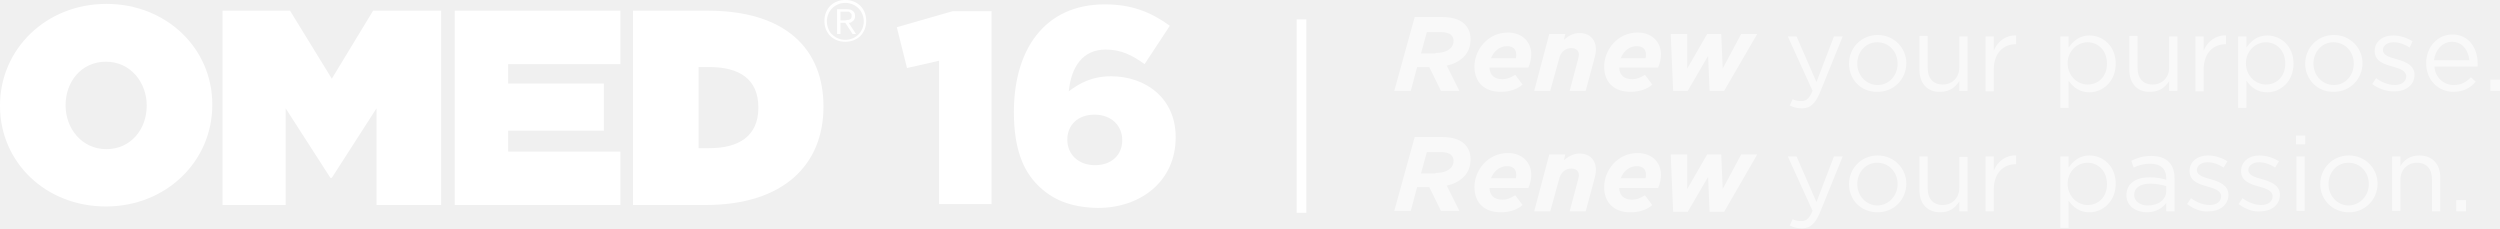
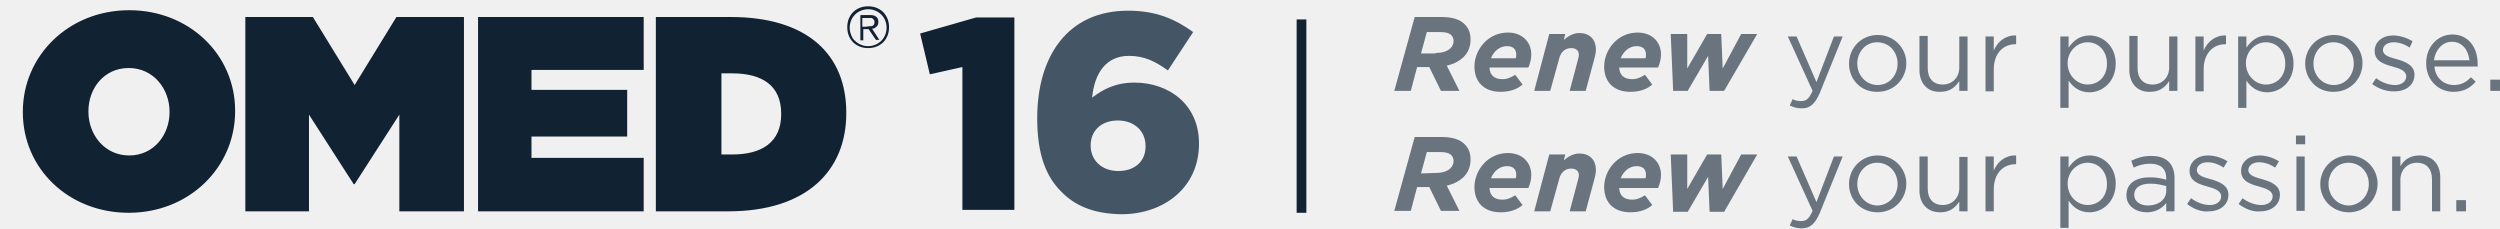
<svg xmlns="http://www.w3.org/2000/svg" version="1.1" id="Layer_1" x="0px" y="0px" viewBox="0 0 514.6 47" style="enable-background:new 0 0 514.6 47;" xml:space="preserve">
  <style type="text/css">
- 	.st0{fill:#FFFFFF;}
- 	.st1{display:none;}
- 	.st2{display:inline;}
- 	.st3{opacity:0.6;}
+ 	.st0{fill:#112233;}
+ 	.st1{fill:#445566;}
+ 	.st2{opacity:0.6;}
</style>
-   <g id="logo_1_">
+   <g>
    <g>
-       <polygon class="st0" points="45.8,2.2 59.7,2.2 68.3,16.2 76.8,2.2 90.8,2.2 90.8,42.2 77.5,42.2 77.5,22.3 68.3,36.6 68,36.6     58.8,22.3 58.8,42.2 45.8,42.2   " />
-       <g>
-         <path class="st0" d="M130.4,2.2h15.3c15.9,0,23.8,7.8,23.8,19.7V22c0,11.8-8.1,20.2-24.3,20.2h-14.9V2.2z M146,30.5     c6.1,0,10.1-2.5,10.1-8.3v-0.1c0-5.8-3.9-8.3-10.1-8.3h-2.2v16.7H146z" />
-         <path class="st0" d="M0,21.8v-0.1C0,10.1,9.5,0.8,21.9,0.8c12.3,0,21.8,9.1,21.8,20.7v0.1c0,11.6-9.5,20.9-21.9,20.9     S0,33.4,0,21.8 M30.2,21.8v-0.1c0-4.7-3.3-9-8.4-9c-5.1,0-8.3,4.2-8.3,8.9v0.1c0,4.7,3.3,9,8.4,9C27,30.7,30.2,26.5,30.2,21.8" />
-       </g>
-       <polygon class="st0" points="127.7,13.2 127.7,2.2 93.6,2.2 93.6,42.2 127.7,42.2 127.7,31.2 104.6,31.2 104.6,26.9 124.3,26.9     124.3,17.2 104.6,17.2 104.6,13.2   " />
-       <g>
-         <path class="st0" d="M175.7,0.3c0.5,0.2,1,0.5,1.4,0.9c0.4,0.4,0.7,0.9,0.9,1.4c0.2,0.5,0.3,1.1,0.3,1.7c0,0.6-0.1,1.2-0.3,1.7     c-0.2,0.5-0.5,1-0.9,1.4c-0.4,0.4-0.9,0.7-1.4,0.9c-0.5,0.2-1.1,0.3-1.7,0.3c-0.6,0-1.2-0.1-1.7-0.3c-0.5-0.2-1-0.5-1.4-0.9     c-0.4-0.4-0.7-0.9-0.9-1.4c-0.2-0.5-0.3-1.1-0.3-1.7c0-0.6,0.1-1.2,0.3-1.7c0.2-0.5,0.5-1,0.9-1.4c0.4-0.4,0.9-0.7,1.4-0.9     c0.5-0.2,1.1-0.3,1.7-0.3C174.6,0,175.2,0.1,175.7,0.3 M172.5,0.9c-0.5,0.2-0.9,0.5-1.2,0.8c-0.3,0.3-0.6,0.7-0.8,1.2     c-0.2,0.5-0.3,1-0.3,1.5c0,0.5,0.1,1,0.3,1.5c0.2,0.5,0.4,0.9,0.8,1.2c0.3,0.3,0.7,0.6,1.2,0.8c0.5,0.2,0.9,0.3,1.5,0.3     c0.5,0,1-0.1,1.5-0.3c0.5-0.2,0.9-0.5,1.2-0.8c0.3-0.3,0.6-0.7,0.8-1.2c0.2-0.5,0.3-1,0.3-1.5c0-0.5-0.1-1-0.3-1.5     c-0.2-0.5-0.5-0.9-0.8-1.2c-0.3-0.3-0.7-0.6-1.2-0.8s-0.9-0.3-1.5-0.3C173.4,0.6,172.9,0.7,172.5,0.9 M172.3,7V1.9h2     c0.6,0,1,0.1,1.3,0.4c0.3,0.2,0.4,0.6,0.4,1c0,0.2,0,0.4-0.1,0.6c-0.1,0.2-0.2,0.3-0.3,0.4c-0.1,0.1-0.3,0.2-0.4,0.3     c-0.2,0.1-0.3,0.1-0.5,0.1l1.5,2.3h-0.7L174,4.7H173V7H172.3z M174.4,4.1c0.2,0,0.4,0,0.5-0.1c0.1-0.1,0.3-0.1,0.3-0.3     c0.1-0.1,0.1-0.3,0.1-0.5c0-0.2,0-0.3-0.1-0.4c-0.1-0.1-0.2-0.2-0.3-0.3c-0.1-0.1-0.2-0.1-0.4-0.1c-0.1,0-0.3,0-0.5,0H173v1.8     h0.8C174,4.2,174.2,4.2,174.4,4.1" />
-       </g>
-       <polygon class="st0" points="193.3,12.5 186.7,14 184.6,5.6 196.1,2.3 204.1,2.3 204.1,42 193.3,42   " />
+       <path class="st0" d="M50.5,3.5h13.9l8.6,14l8.6-14h13.9v40H82.2V23.6L73,37.9h-0.2l-9.2-14.3v19.9H50.5V3.5z M135.1,3.5h15.3    c15.9,0,23.8,7.8,23.8,19.7v0.1c0,11.8-8.1,20.2-24.3,20.2H135v-40H135.1z M150.7,31.8c6.1,0,10.1-2.5,10.1-8.3v-0.1    c0-5.8-3.9-8.3-10.1-8.3h-2.2v16.7H150.7z M4.7,23.1V23c0-11.6,9.5-20.9,21.9-20.9c12.3,0,21.8,9.1,21.8,20.7v0.1    c0,11.6-9.5,20.9-21.9,20.9S4.7,34.7,4.7,23.1 M34.9,23.1V23c0-4.7-3.3-9-8.4-9s-8.3,4.2-8.3,8.9V23c0,4.7,3.3,9,8.4,9    S34.9,27.7,34.9,23.1 M132.5,14.4V3.5H98.4v40h34.1v-11h-23.1v-4.4h19.7v-9.6h-19.7v-4.1H132.5z M180.4,1.6c0.5,0.2,1,0.5,1.4,0.9    s0.7,0.9,0.9,1.4S183,5,183,5.6s-0.1,1.2-0.3,1.7s-0.5,1-0.9,1.4s-0.9,0.7-1.4,0.9s-1.1,0.3-1.7,0.3c-0.6,0-1.2-0.1-1.7-0.3    s-1-0.5-1.4-0.9s-0.7-0.9-0.9-1.4s-0.3-1.1-0.3-1.7s0.1-1.2,0.3-1.7s0.5-1,0.9-1.4s0.9-0.7,1.4-0.9s1.1-0.3,1.7-0.3    C179.3,1.3,179.9,1.4,180.4,1.6 M177.2,2.2c-0.5,0.2-0.9,0.5-1.2,0.8s-0.6,0.7-0.8,1.2s-0.3,1-0.3,1.5s0.1,1,0.3,1.5    s0.4,0.9,0.8,1.2c0.3,0.3,0.7,0.6,1.2,0.8s0.9,0.3,1.5,0.3c0.5,0,1-0.1,1.5-0.3s0.9-0.5,1.2-0.8s0.6-0.7,0.8-1.2s0.3-1,0.3-1.5    s-0.1-1-0.3-1.5s-0.5-0.9-0.8-1.2s-0.7-0.6-1.2-0.8s-0.9-0.3-1.5-0.3C178.2,1.9,177.7,2,177.2,2.2 M177.1,8.2V3.1h2    c0.6,0,1,0.1,1.3,0.4c0.3,0.2,0.4,0.6,0.4,1c0,0.2,0,0.4-0.1,0.6s-0.2,0.3-0.3,0.4s-0.3,0.2-0.4,0.3c-0.2,0.1-0.3,0.1-0.5,0.1    l1.5,2.3h-0.7L178.8,6h-1.1v2.3h-0.6L177.1,8.2L177.1,8.2z M179.1,5.4c0.2,0,0.4,0,0.5-0.1s0.3-0.1,0.3-0.3    c0.1-0.1,0.1-0.3,0.1-0.5s0-0.3-0.1-0.4l-0.3-0.3c-0.1-0.1-0.2-0.1-0.4-0.1h-1.7v1.8h0.8C178.7,5.4,178.9,5.4,179.1,5.4     M198.1,13.8l-6.7,1.5l-2-8.4l11.5-3.3h7.9v39.6h-10.7V13.8z" />
    </g>
-     <g>
-       <path class="st0" d="M213.6,38.1c-3-3-4.9-7.5-4.9-15V23c0-12.5,6.1-22.1,18.7-22.1c5.6,0,9.5,1.6,13.4,4.4l-5.2,7.9    c-2.5-1.8-4.8-3-8-3c-4.7,0-7.1,3.5-7.6,8.6c2.1-1.6,4.7-3.1,8.7-3.1c7.1,0,13.3,4.5,13.3,12.5v0.1c0,9-7.2,14.5-16,14.5    C220.2,42.7,216.5,41,213.6,38.1z M231,28.9v-0.1c0-2.9-2.2-5.2-5.7-5.2c-3.5,0-5.6,2.2-5.6,5.1v0.1c0,2.9,2.2,5.2,5.7,5.2    S231,31.8,231,28.9z" />
-     </g>
+     <path class="st1" d="M218.4,39.4c-3-3-4.9-7.5-4.9-15v-0.1c0-12.5,6.1-22.1,18.7-22.1c5.6,0,9.5,1.6,13.4,4.4l-5.2,7.9   c-2.5-1.8-4.8-3-8-3c-4.7,0-7.1,3.5-7.6,8.6c2.1-1.6,4.7-3.1,8.7-3.1c7.1,0,13.3,4.5,13.3,12.5v0.1c0,9-7.2,14.5-16,14.5   C225,44,221.2,42.3,218.4,39.4z M235.8,30.2V30c0-2.9-2.2-5.2-5.7-5.2s-5.6,2.2-5.6,5.1V30c0,2.9,2.2,5.2,5.7,5.2   S235.8,33.1,235.8,30.2z" />
  </g>
-   <g>
-     <g class="st1">
-       <g class="st2">
-         <polygon class="st0" points="50.5,3.5 64.4,3.5 73,17.5 81.6,3.5 95.5,3.5 95.5,43.5 82.2,43.5 82.2,23.6 73,37.9 72.8,37.9      63.6,23.6 63.6,43.5 50.5,43.5    " />
-         <g>
-           <path class="st0" d="M135.1,3.5h15.3c15.9,0,23.8,7.8,23.8,19.7v0.1c0,11.8-8.1,20.2-24.3,20.2h-14.9V3.5z M150.7,31.8      c6.1,0,10.1-2.5,10.1-8.3v-0.1c0-5.8-3.9-8.3-10.1-8.3h-2.2v16.7H150.7z" />
-           <path class="st0" d="M4.7,23.1v-0.1c0-11.6,9.5-20.9,21.9-20.9c12.3,0,21.8,9.1,21.8,20.7v0.1c0,11.6-9.5,20.9-21.9,20.9      S4.7,34.7,4.7,23.1 M34.9,23.1v-0.1c0-4.7-3.3-9-8.4-9c-5.1,0-8.3,4.2-8.3,8.9v0.1c0,4.7,3.3,9,8.4,9      C31.7,32,34.9,27.7,34.9,23.1" />
-         </g>
-         <polygon class="st0" points="132.5,14.4 132.5,3.5 98.4,3.5 98.4,43.5 132.5,43.5 132.5,32.5 109.4,32.5 109.4,28.1 129.1,28.1      129.1,18.5 109.4,18.5 109.4,14.4    " />
-         <g>
-           <path class="st0" d="M180.4,1.6c0.5,0.2,1,0.5,1.4,0.9c0.4,0.4,0.7,0.9,0.9,1.4c0.2,0.5,0.3,1.1,0.3,1.7c0,0.6-0.1,1.2-0.3,1.7      c-0.2,0.5-0.5,1-0.9,1.4c-0.4,0.4-0.9,0.7-1.4,0.9c-0.5,0.2-1.1,0.3-1.7,0.3c-0.6,0-1.2-0.1-1.7-0.3c-0.5-0.2-1-0.5-1.4-0.9      c-0.4-0.4-0.7-0.9-0.9-1.4c-0.2-0.5-0.3-1.1-0.3-1.7c0-0.6,0.1-1.2,0.3-1.7c0.2-0.5,0.5-1,0.9-1.4c0.4-0.4,0.9-0.7,1.4-0.9      c0.5-0.2,1.1-0.3,1.7-0.3C179.3,1.3,179.9,1.4,180.4,1.6 M177.2,2.2c-0.5,0.2-0.9,0.5-1.2,0.8c-0.3,0.3-0.6,0.7-0.8,1.2      c-0.2,0.5-0.3,1-0.3,1.5c0,0.5,0.1,1,0.3,1.5c0.2,0.5,0.4,0.9,0.8,1.2c0.3,0.3,0.7,0.6,1.2,0.8c0.5,0.2,0.9,0.3,1.5,0.3      c0.5,0,1-0.1,1.5-0.3c0.5-0.2,0.9-0.5,1.2-0.8c0.3-0.3,0.6-0.7,0.8-1.2c0.2-0.5,0.3-1,0.3-1.5c0-0.5-0.1-1-0.3-1.5      c-0.2-0.5-0.5-0.9-0.8-1.2c-0.3-0.3-0.7-0.6-1.2-0.8s-0.9-0.3-1.5-0.3C178.2,1.9,177.7,2,177.2,2.2 M177.1,8.2V3.1h2      c0.6,0,1,0.1,1.3,0.4c0.3,0.2,0.4,0.6,0.4,1c0,0.2,0,0.4-0.1,0.6c-0.1,0.2-0.2,0.3-0.3,0.4c-0.1,0.1-0.3,0.2-0.4,0.3      c-0.2,0.1-0.3,0.1-0.5,0.1l1.5,2.3h-0.7L178.8,6h-1.1v2.3H177.1z M179.1,5.4c0.2,0,0.4,0,0.5-0.1c0.1-0.1,0.3-0.1,0.3-0.3      c0.1-0.1,0.1-0.3,0.1-0.5c0-0.2,0-0.3-0.1-0.4c-0.1-0.1-0.2-0.2-0.3-0.3c-0.1-0.1-0.2-0.1-0.4-0.1c-0.1,0-0.3,0-0.5,0h-1.2v1.8      h0.8C178.7,5.4,178.9,5.4,179.1,5.4" />
-         </g>
-         <polygon class="st0" points="198.1,13.8 191.4,15.3 189.4,6.9 200.9,3.6 208.8,3.6 208.8,43.2 198.1,43.2    " />
-       </g>
-       <g class="st2">
-         <path class="st0" d="M218.4,39.4c-3-3-4.9-7.5-4.9-15v-0.1c0-12.5,6.1-22.1,18.7-22.1c5.6,0,9.5,1.6,13.4,4.4l-5.2,7.9     c-2.5-1.8-4.8-3-8-3c-4.7,0-7.1,3.5-7.6,8.6c2.1-1.6,4.7-3.1,8.7-3.1c7.1,0,13.3,4.5,13.3,12.5v0.1c0,9-7.2,14.5-16,14.5     C225,44,221.2,42.3,218.4,39.4z M235.8,30.2V30c0-2.9-2.2-5.2-5.7-5.2c-3.5,0-5.6,2.2-5.6,5.1v0.1c0,2.9,2.2,5.2,5.7,5.2     S235.8,33.1,235.8,30.2z" />
-       </g>
-     </g>
-     <g class="st3">
-       <path class="st0" d="M291.2,3.5h5.5c2.3,0,3.8,0.5,4.8,1.5c0.8,0.8,1.2,1.8,1.2,3.1c0,1.5-0.5,2.7-1.4,3.6c-0.8,0.8-2,1.5-3.5,1.8    l2.6,5.2h-3.8l-2.4-4.9h-2.5l-1.3,4.9h-3.4L291.2,3.5z M295.5,10.9c1.3,0,2.4-0.3,3.1-1c0.4-0.4,0.6-0.9,0.6-1.5    c0-0.5-0.2-0.9-0.5-1.2c-0.4-0.4-1.2-0.6-2.2-0.6h-2.8l-1.2,4.4H295.5z" />
-       <path class="st0" d="M306.6,14c0.1,1.4,0.9,2.3,2.7,2.3c0.9,0,1.6-0.3,2.6-0.9l1.5,2c-1,0.9-2.5,1.5-4.5,1.5c-3.4,0-5.4-2-5.4-5.2    c0-3.4,2.7-7,6.9-7c3,0,4.8,2,4.8,4.5c0,0.8-0.2,1.8-0.6,2.7H306.6z M306.9,12h5.1c0.1-0.2,0.1-0.5,0.1-0.8c0-1-0.6-1.7-1.9-1.7    C308.7,9.5,307.5,10.5,306.9,12z" />
-       <path class="st0" d="M318.9,7h3.3l-0.3,1.2c0.8-0.7,1.9-1.4,3.2-1.4c2.1,0,3.4,1.3,3.4,3.4c0,0.7-0.2,1.5-0.4,2.2l-1.7,6.3h-3.3    l1.7-6.4c0.1-0.3,0.2-0.8,0.2-1c0-0.9-0.6-1.4-1.6-1.4c-1.3,0-2.2,0.9-2.5,2.3l-1.8,6.5h-3.3L318.9,7z" />
-       <path class="st0" d="M333.3,14c0.1,1.4,0.9,2.3,2.7,2.3c0.9,0,1.6-0.3,2.6-0.9l1.5,2c-1,0.9-2.5,1.5-4.5,1.5c-3.4,0-5.4-2-5.4-5.2    c0-3.4,2.7-7,6.9-7c3,0,4.8,2,4.8,4.5c0,0.8-0.2,1.8-0.6,2.7H333.3z M333.6,12h5.1c0.1-0.2,0.1-0.5,0.1-0.8c0-1-0.6-1.7-1.9-1.7    C335.4,9.5,334.2,10.5,333.6,12z" />
-       <path class="st0" d="M343.9,7h3.4l0,7.1l4.1-7.1h2.9l0.3,7.1l3.8-7.1h3.3l-6.8,11.7h-3l-0.3-7.2l-4.2,7.2h-3L343.9,7z" />
-       <path class="st0" d="M368.4,21.7l0.6-1.3c0.5,0.3,1,0.4,1.8,0.4c1,0,1.6-0.5,2.3-2.1l-5.1-11.2h1.8l4.1,9.4l3.6-9.4h1.8l-4.7,11.6    c-1,2.3-2,3.2-3.7,3.2C369.9,22.3,369.2,22.1,368.4,21.7z" />
-       <path class="st0" d="M380.6,13.1L380.6,13.1c0-3.2,2.5-5.9,5.9-5.9c3.4,0,5.9,2.7,5.9,5.8v0c0,3.2-2.5,5.9-5.9,5.9    C383,19,380.6,16.3,380.6,13.1z M390.6,13.1L390.6,13.1c0-2.5-1.8-4.4-4.2-4.4c-2.4,0-4.1,2-4.1,4.4v0c0,2.4,1.8,4.4,4.2,4.4    C388.9,17.5,390.6,15.5,390.6,13.1z" />
-       <path class="st0" d="M395.1,14.4v-7h1.7V14c0,2.1,1.1,3.4,3.1,3.4c1.9,0,3.4-1.4,3.4-3.5V7.5h1.7v11.2h-1.7v-2    c-0.8,1.2-1.9,2.2-3.9,2.2C396.7,19,395.1,17.1,395.1,14.4z" />
-       <path class="st0" d="M408.7,7.5h1.7v2.9c0.8-1.9,2.5-3.2,4.6-3.1v1.8h-0.1c-2.5,0-4.5,1.8-4.5,5.2v4.5h-1.7V7.5z" />
-       <path class="st0" d="M424.1,7.5h1.7v2.3c0.9-1.3,2.2-2.5,4.3-2.5c2.7,0,5.4,2.1,5.4,5.8v0c0,3.7-2.7,5.9-5.4,5.9    c-2.1,0-3.4-1.1-4.3-2.4v5.6h-1.7V7.5z M433.7,13.1L433.7,13.1c0-2.7-1.8-4.4-4-4.4c-2.1,0-4.1,1.8-4.1,4.3v0c0,2.6,2,4.4,4.1,4.4    C431.9,17.4,433.7,15.8,433.7,13.1z" />
-       <path class="st0" d="M438.3,14.4v-7h1.7V14c0,2.1,1.1,3.4,3.1,3.4c1.9,0,3.4-1.4,3.4-3.5V7.5h1.7v11.2h-1.7v-2    c-0.8,1.2-1.9,2.2-3.9,2.2C439.9,19,438.3,17.1,438.3,14.4z" />
-       <path class="st0" d="M451.9,7.5h1.7v2.9c0.8-1.9,2.5-3.2,4.6-3.1v1.8h-0.1c-2.5,0-4.5,1.8-4.5,5.2v4.5h-1.7V7.5z" />
-       <path class="st0" d="M460.7,7.5h1.7v2.3c0.9-1.3,2.2-2.5,4.3-2.5c2.7,0,5.4,2.1,5.4,5.8v0c0,3.7-2.7,5.9-5.4,5.9    c-2.1,0-3.4-1.1-4.3-2.4v5.6h-1.7V7.5z M470.4,13.1L470.4,13.1c0-2.7-1.8-4.4-4-4.4c-2.1,0-4.1,1.8-4.1,4.3v0c0,2.6,2,4.4,4.1,4.4    C468.6,17.4,470.4,15.8,470.4,13.1z" />
-       <path class="st0" d="M474.5,13.1L474.5,13.1c0-3.2,2.5-5.9,5.9-5.9c3.4,0,5.9,2.7,5.9,5.8v0c0,3.2-2.5,5.9-5.9,5.9    C477,19,474.5,16.3,474.5,13.1z M484.5,13.1L484.5,13.1c0-2.5-1.8-4.4-4.2-4.4c-2.4,0-4.1,2-4.1,4.4v0c0,2.4,1.8,4.4,4.2,4.4    C482.8,17.5,484.5,15.5,484.5,13.1z" />
-       <path class="st0" d="M488.3,17.3l0.8-1.2c1.2,0.9,2.6,1.4,3.9,1.4c1.3,0,2.3-0.7,2.3-1.8v0c0-1.1-1.3-1.6-2.8-2    c-1.8-0.5-3.7-1.1-3.7-3.2v0c0-1.9,1.6-3.2,3.8-3.2c1.4,0,2.9,0.5,4,1.2L496,9.8c-1-0.7-2.2-1.1-3.3-1.1c-1.3,0-2.2,0.7-2.2,1.6v0    c0,1.1,1.4,1.5,2.9,1.9c1.7,0.5,3.6,1.2,3.6,3.2v0c0,2.1-1.8,3.4-4,3.4C491.4,18.9,489.6,18.3,488.3,17.3z" />
-       <path class="st0" d="M505.1,17.5c1.5,0,2.6-0.6,3.5-1.6l1,0.9c-1.1,1.3-2.5,2.1-4.6,2.1c-3.1,0-5.6-2.4-5.6-5.9    c0-3.3,2.3-5.9,5.4-5.9c3.3,0,5.2,2.7,5.2,6c0,0.2,0,0.3,0,0.6h-8.9C501.3,16.1,503.1,17.5,505.1,17.5z M508.3,12.4    c-0.2-2-1.4-3.8-3.6-3.8c-1.9,0-3.4,1.6-3.7,3.8H508.3z" />
-       <path class="st0" d="M512.6,16.4h2v2.3h-2V16.4z" />
-       <path class="st0" d="M291.2,28.2h5.5c2.3,0,3.8,0.5,4.8,1.5c0.8,0.8,1.2,1.8,1.2,3.1c0,1.5-0.5,2.7-1.4,3.6    c-0.8,0.8-2,1.5-3.5,1.8l2.6,5.2h-3.8l-2.4-4.9h-2.5l-1.3,4.9h-3.4L291.2,28.2z M295.5,35.6c1.3,0,2.4-0.3,3.1-1    c0.4-0.4,0.6-0.9,0.6-1.5c0-0.5-0.2-0.9-0.5-1.2c-0.4-0.4-1.2-0.6-2.2-0.6h-2.8l-1.2,4.4H295.5z" />
-       <path class="st0" d="M306.6,38.8c0.1,1.4,0.9,2.3,2.7,2.3c0.9,0,1.6-0.3,2.6-0.9l1.5,2c-1,0.9-2.5,1.5-4.5,1.5    c-3.4,0-5.4-2-5.4-5.2c0-3.4,2.7-7,6.9-7c3,0,4.8,2,4.8,4.5c0,0.8-0.2,1.8-0.6,2.7H306.6z M306.9,36.7h5.1    c0.1-0.2,0.1-0.5,0.1-0.8c0-1-0.6-1.7-1.9-1.7C308.7,34.2,307.5,35.2,306.9,36.7z" />
-       <path class="st0" d="M318.9,31.8h3.3l-0.3,1.2c0.8-0.7,1.9-1.4,3.2-1.4c2.1,0,3.4,1.3,3.4,3.4c0,0.7-0.2,1.5-0.4,2.2l-1.7,6.3    h-3.3l1.7-6.4c0.1-0.3,0.2-0.8,0.2-1c0-0.9-0.6-1.4-1.6-1.4c-1.3,0-2.2,0.9-2.5,2.3l-1.8,6.5h-3.3L318.9,31.8z" />
-       <path class="st0" d="M333.3,38.8c0.1,1.4,0.9,2.3,2.7,2.3c0.9,0,1.6-0.3,2.6-0.9l1.5,2c-1,0.9-2.5,1.5-4.5,1.5    c-3.4,0-5.4-2-5.4-5.2c0-3.4,2.7-7,6.9-7c3,0,4.8,2,4.8,4.5c0,0.8-0.2,1.8-0.6,2.7H333.3z M333.6,36.7h5.1    c0.1-0.2,0.1-0.5,0.1-0.8c0-1-0.6-1.7-1.9-1.7C335.4,34.2,334.2,35.2,333.6,36.7z" />
-       <path class="st0" d="M343.9,31.8h3.4l0,7.1l4.1-7.1h2.9l0.3,7.1l3.8-7.1h3.3l-6.8,11.8h-3l-0.3-7.2l-4.2,7.2h-3L343.9,31.8z" />
-       <path class="st0" d="M368.4,46.4l0.6-1.3c0.5,0.3,1,0.4,1.8,0.4c1,0,1.6-0.5,2.3-2.1l-5.1-11.2h1.8l4.1,9.4l3.6-9.4h1.8l-4.7,11.6    c-1,2.3-2,3.2-3.7,3.2C369.9,47,369.2,46.8,368.4,46.4z" />
-       <path class="st0" d="M380.6,37.9L380.6,37.9c0-3.2,2.5-5.9,5.9-5.9c3.4,0,5.9,2.7,5.9,5.8v0c0,3.2-2.5,5.9-5.9,5.9    C383,43.7,380.6,41.1,380.6,37.9z M390.6,37.9L390.6,37.9c0-2.5-1.8-4.4-4.2-4.4c-2.4,0-4.1,2-4.1,4.4v0c0,2.4,1.8,4.4,4.2,4.4    C388.9,42.2,390.6,40.2,390.6,37.9z" />
-       <path class="st0" d="M395.1,39.2v-7h1.7v6.6c0,2.1,1.1,3.4,3.1,3.4c1.9,0,3.4-1.4,3.4-3.5v-6.4h1.7v11.2h-1.7v-2    c-0.8,1.2-1.9,2.2-3.9,2.2C396.7,43.7,395.1,41.9,395.1,39.2z" />
-       <path class="st0" d="M408.7,32.2h1.7v2.9c0.8-1.9,2.5-3.2,4.6-3.1v1.8h-0.1c-2.5,0-4.5,1.8-4.5,5.2v4.5h-1.7V32.2z" />
-       <path class="st0" d="M424.1,32.2h1.7v2.3c0.9-1.3,2.2-2.5,4.3-2.5c2.7,0,5.4,2.1,5.4,5.8v0c0,3.7-2.7,5.9-5.4,5.9    c-2.1,0-3.4-1.1-4.3-2.4v5.6h-1.7V32.2z M433.7,37.9L433.7,37.9c0-2.7-1.8-4.4-4-4.4c-2.1,0-4.1,1.8-4.1,4.3v0    c0,2.6,2,4.4,4.1,4.4C431.9,42.2,433.7,40.6,433.7,37.9z" />
-       <path class="st0" d="M437.7,40.2L437.7,40.2c0-2.5,2-3.7,4.8-3.7c1.4,0,2.4,0.2,3.4,0.5v-0.3c0-2-1.2-3-3.3-3    c-1.3,0-2.4,0.3-3.4,0.8l-0.5-1.4c1.2-0.6,2.4-1,4.1-1c1.6,0,2.8,0.4,3.6,1.2c0.8,0.8,1.2,1.9,1.2,3.3v6.9h-1.7v-1.7    c-0.8,1-2.1,1.9-4,1.9C439.8,43.7,437.7,42.5,437.7,40.2z M445.9,39.3v-1c-0.8-0.2-1.9-0.5-3.3-0.5c-2.1,0-3.3,0.9-3.3,2.3v0    c0,1.4,1.3,2.2,2.8,2.2C444.3,42.3,445.9,41.1,445.9,39.3z" />
-       <path class="st0" d="M450.2,42l0.8-1.2c1.2,0.9,2.6,1.4,3.9,1.4c1.3,0,2.3-0.7,2.3-1.8v0c0-1.1-1.3-1.6-2.8-2    c-1.8-0.5-3.7-1.1-3.7-3.2v0c0-1.9,1.6-3.2,3.8-3.2c1.4,0,2.9,0.5,4,1.2l-0.8,1.3c-1-0.7-2.2-1.1-3.3-1.1c-1.3,0-2.2,0.7-2.2,1.6    v0c0,1.1,1.4,1.5,2.9,1.9c1.7,0.5,3.6,1.2,3.6,3.2v0c0,2.1-1.8,3.4-4,3.4C453.2,43.7,451.5,43,450.2,42z" />
-       <path class="st0" d="M460.8,42l0.8-1.2c1.2,0.9,2.6,1.4,3.9,1.4c1.3,0,2.3-0.7,2.3-1.8v0c0-1.1-1.3-1.6-2.8-2    c-1.8-0.5-3.7-1.1-3.7-3.2v0c0-1.9,1.6-3.2,3.8-3.2c1.4,0,2.9,0.5,4,1.2l-0.8,1.3c-1-0.7-2.2-1.1-3.3-1.1c-1.3,0-2.2,0.7-2.2,1.6    v0c0,1.1,1.4,1.5,2.9,1.9c1.7,0.5,3.6,1.2,3.6,3.2v0c0,2.1-1.8,3.4-4,3.4C463.9,43.7,462.1,43,460.8,42z" />
-       <path class="st0" d="M472.6,27.9h1.9v1.8h-1.9V27.9z M472.7,32.2h1.7v11.2h-1.7V32.2z" />
-       <path class="st0" d="M477.6,37.9L477.6,37.9c0-3.2,2.5-5.9,5.9-5.9c3.4,0,5.9,2.7,5.9,5.8v0c0,3.2-2.5,5.9-5.9,5.9    C480.1,43.7,477.6,41.1,477.6,37.9z M487.6,37.9L487.6,37.9c0-2.5-1.8-4.4-4.2-4.4c-2.4,0-4.1,2-4.1,4.4v0c0,2.4,1.8,4.4,4.2,4.4    C485.9,42.2,487.6,40.2,487.6,37.9z" />
-       <path class="st0" d="M492.4,32.2h1.7v2c0.7-1.2,1.9-2.2,3.9-2.2c2.7,0,4.3,1.8,4.3,4.5v7h-1.7v-6.6c0-2.1-1.1-3.4-3.1-3.4    c-1.9,0-3.4,1.4-3.4,3.5v6.4h-1.7V32.2z" />
-       <path class="st0" d="M505.6,41.2h2v2.3h-2V41.2z" />
-     </g>
-     <rect x="266.9" y="4" class="st0" width="2" height="39.8" />
+   <g class="st2">
+     <path class="st0" d="M291.2,3.5h5.5c2.3,0,3.8,0.5,4.8,1.5c0.8,0.8,1.2,1.8,1.2,3.1c0,1.5-0.5,2.7-1.4,3.6c-0.8,0.8-2,1.5-3.5,1.8   l2.6,5.2h-3.8l-2.4-4.9h-2.5l-1.3,4.9H287L291.2,3.5z M295.5,10.9c1.3,0,2.4-0.3,3.1-1c0.4-0.4,0.6-0.9,0.6-1.5   c0-0.5-0.2-0.9-0.5-1.2c-0.4-0.4-1.2-0.6-2.2-0.6h-2.8l-1.2,4.4h3V10.9z M306.6,14c0.1,1.4,0.9,2.3,2.7,2.3c0.9,0,1.6-0.3,2.6-0.9   l1.5,2c-1,0.9-2.5,1.5-4.5,1.5c-3.4,0-5.4-2-5.4-5.2c0-3.4,2.7-7,6.9-7c3,0,4.8,2,4.8,4.5c0,0.8-0.2,1.8-0.6,2.7h-8V14z M306.9,12   h5.1c0.1-0.2,0.1-0.5,0.1-0.8c0-1-0.6-1.7-1.9-1.7C308.7,9.5,307.5,10.5,306.9,12L306.9,12z M318.9,7h3.3l-0.3,1.2   c0.8-0.7,1.9-1.4,3.2-1.4c2.1,0,3.4,1.3,3.4,3.4c0,0.7-0.2,1.5-0.4,2.2l-1.7,6.3h-3.3l1.7-6.4c0.1-0.3,0.2-0.8,0.2-1   c0-0.9-0.6-1.4-1.6-1.4c-1.3,0-2.2,0.9-2.5,2.3l-1.8,6.5h-3.3L318.9,7z M333.3,14c0.1,1.4,0.9,2.3,2.7,2.3c0.9,0,1.6-0.3,2.6-0.9   l1.5,2c-1,0.9-2.5,1.5-4.5,1.5c-3.4,0-5.4-2-5.4-5.2c0-3.4,2.7-7,6.9-7c3,0,4.8,2,4.8,4.5c0,0.8-0.2,1.8-0.6,2.7h-8V14z M333.6,12   h5.1c0.1-0.2,0.1-0.5,0.1-0.8c0-1-0.6-1.7-1.9-1.7C335.4,9.5,334.2,10.5,333.6,12L333.6,12z M343.9,7h3.4v7.1l4.1-7.1h2.9l0.3,7.1   l3.8-7.1h3.3l-6.8,11.7h-3l-0.3-7.2l-4.2,7.2h-3L343.9,7z M368.4,21.7l0.6-1.3c0.5,0.3,1,0.4,1.8,0.4c1,0,1.6-0.5,2.3-2.1L368,7.5   h1.8l4.1,9.4l3.6-9.4h1.8l-4.7,11.6c-1,2.3-2,3.2-3.7,3.2C369.9,22.3,369.2,22.1,368.4,21.7L368.4,21.7z M380.6,13.1   c0-3.2,2.5-5.9,5.9-5.9s5.9,2.7,5.9,5.8c0,3.2-2.5,5.9-5.9,5.9C383,19,380.6,16.3,380.6,13.1z M390.6,13.1c0-2.5-1.8-4.4-4.2-4.4   c-2.4,0-4.1,2-4.1,4.4s1.8,4.4,4.2,4.4C388.9,17.5,390.6,15.5,390.6,13.1z M395.1,14.4v-7h1.7V14c0,2.1,1.1,3.4,3.1,3.4   c1.9,0,3.4-1.4,3.4-3.5V7.5h1.7v11.2h-1.7v-2c-0.8,1.2-1.9,2.2-3.9,2.2C396.7,19,395.1,17.1,395.1,14.4L395.1,14.4z M408.7,7.5h1.7   v2.9c0.8-1.9,2.5-3.2,4.6-3.1v1.8h-0.1c-2.5,0-4.5,1.8-4.5,5.2v4.5h-1.7V7.5z M424.1,7.5h1.7v2.3c0.9-1.3,2.2-2.5,4.3-2.5   c2.7,0,5.4,2.1,5.4,5.8s-2.7,5.9-5.4,5.9c-2.1,0-3.4-1.1-4.3-2.4v5.6h-1.7V7.5z M433.7,13.1c0-2.7-1.8-4.4-4-4.4   c-2.1,0-4.1,1.8-4.1,4.3c0,2.6,2,4.4,4.1,4.4C431.9,17.4,433.7,15.8,433.7,13.1z M438.3,14.4v-7h1.7V14c0,2.1,1.1,3.4,3.1,3.4   c1.9,0,3.4-1.4,3.4-3.5V7.5h1.7v11.2h-1.7v-2c-0.8,1.2-1.9,2.2-3.9,2.2C439.9,19,438.3,17.1,438.3,14.4L438.3,14.4z M451.9,7.5h1.7   v2.9c0.8-1.9,2.5-3.2,4.6-3.1v1.8h-0.1c-2.5,0-4.5,1.8-4.5,5.2v4.5h-1.7V7.5z M460.7,7.5h1.7v2.3c0.9-1.3,2.2-2.5,4.3-2.5   c2.7,0,5.4,2.1,5.4,5.8s-2.7,5.9-5.4,5.9c-2.1,0-3.4-1.1-4.3-2.4v5.6h-1.7V7.5z M470.4,13.1c0-2.7-1.8-4.4-4-4.4   c-2.1,0-4.1,1.8-4.1,4.3c0,2.6,2,4.4,4.1,4.4C468.6,17.4,470.4,15.8,470.4,13.1z M474.5,13.1c0-3.2,2.5-5.9,5.9-5.9   s5.9,2.7,5.9,5.8c0,3.2-2.5,5.9-5.9,5.9C477,19,474.5,16.3,474.5,13.1z M484.5,13.1c0-2.5-1.8-4.4-4.2-4.4c-2.4,0-4.1,2-4.1,4.4   s1.8,4.4,4.2,4.4C482.8,17.5,484.5,15.5,484.5,13.1z M488.3,17.3l0.8-1.2c1.2,0.9,2.6,1.4,3.9,1.4s2.3-0.7,2.3-1.8s-1.3-1.6-2.8-2   c-1.8-0.5-3.7-1.1-3.7-3.2c0-1.9,1.6-3.2,3.8-3.2c1.4,0,2.9,0.5,4,1.2L496,9.8c-1-0.7-2.2-1.1-3.3-1.1c-1.3,0-2.2,0.7-2.2,1.6   c0,1.1,1.4,1.5,2.9,1.9c1.7,0.5,3.6,1.2,3.6,3.2c0,2.1-1.8,3.4-4,3.4C491.4,18.9,489.6,18.3,488.3,17.3L488.3,17.3z M505.1,17.5   c1.5,0,2.6-0.6,3.5-1.6l1,0.9c-1.1,1.3-2.5,2.1-4.6,2.1c-3.1,0-5.6-2.4-5.6-5.9c0-3.3,2.3-5.9,5.4-5.9c3.3,0,5.2,2.7,5.2,6v0.6   h-8.9C501.3,16.1,503.1,17.5,505.1,17.5z M508.3,12.4c-0.2-2-1.4-3.8-3.6-3.8c-1.9,0-3.4,1.6-3.7,3.8H508.3L508.3,12.4z    M512.6,16.4h2v2.3h-2V16.4z M291.2,28.2h5.5c2.3,0,3.8,0.5,4.8,1.5c0.8,0.8,1.2,1.8,1.2,3.1c0,1.5-0.5,2.7-1.4,3.6   c-0.8,0.8-2,1.5-3.5,1.8l2.6,5.2h-3.8l-2.4-4.9h-2.5l-1.3,4.9H287C287,43.4,291.2,28.2,291.2,28.2z M295.5,35.6   c1.3,0,2.4-0.3,3.1-1c0.4-0.4,0.6-0.9,0.6-1.5c0-0.5-0.2-0.9-0.5-1.2c-0.4-0.4-1.2-0.6-2.2-0.6h-2.8l-1.2,4.4L295.5,35.6   L295.5,35.6z M306.6,38.8c0.1,1.4,0.9,2.3,2.7,2.3c0.9,0,1.6-0.3,2.6-0.9l1.5,2c-1,0.9-2.5,1.5-4.5,1.5c-3.4,0-5.4-2-5.4-5.2   c0-3.4,2.7-7,6.9-7c3,0,4.8,2,4.8,4.5c0,0.8-0.2,1.8-0.6,2.7h-8V38.8z M306.9,36.7h5.1c0.1-0.2,0.1-0.5,0.1-0.8   c0-1-0.6-1.7-1.9-1.7C308.7,34.2,307.5,35.2,306.9,36.7L306.9,36.7z M318.9,31.8h3.3l-0.3,1.2c0.8-0.7,1.9-1.4,3.2-1.4   c2.1,0,3.4,1.3,3.4,3.4c0,0.7-0.2,1.5-0.4,2.2l-1.7,6.3h-3.3l1.7-6.4c0.1-0.3,0.2-0.8,0.2-1c0-0.9-0.6-1.4-1.6-1.4   c-1.3,0-2.2,0.9-2.5,2.3l-1.8,6.5h-3.3L318.9,31.8L318.9,31.8z M333.3,38.8c0.1,1.4,0.9,2.3,2.7,2.3c0.9,0,1.6-0.3,2.6-0.9l1.5,2   c-1,0.9-2.5,1.5-4.5,1.5c-3.4,0-5.4-2-5.4-5.2c0-3.4,2.7-7,6.9-7c3,0,4.8,2,4.8,4.5c0,0.8-0.2,1.8-0.6,2.7h-8V38.8z M333.6,36.7   h5.1c0.1-0.2,0.1-0.5,0.1-0.8c0-1-0.6-1.7-1.9-1.7C335.4,34.2,334.2,35.2,333.6,36.7L333.6,36.7z M343.9,31.8h3.4v7.1l4.1-7.1h2.9   l0.3,7.1l3.8-7.1h3.3l-6.8,11.8h-3l-0.3-7.2l-4.2,7.2h-3L343.9,31.8L343.9,31.8z M368.4,46.4l0.6-1.3c0.5,0.3,1,0.4,1.8,0.4   c1,0,1.6-0.5,2.3-2.1L368,32.2h1.8l4.1,9.4l3.6-9.4h1.8l-4.7,11.6c-1,2.3-2,3.2-3.7,3.2C369.9,47,369.2,46.8,368.4,46.4L368.4,46.4   z M380.6,37.9c0-3.2,2.5-5.9,5.9-5.9s5.9,2.7,5.9,5.8c0,3.2-2.5,5.9-5.9,5.9C383,43.7,380.6,41.1,380.6,37.9z M390.6,37.9   c0-2.5-1.8-4.4-4.2-4.4c-2.4,0-4.1,2-4.1,4.4s1.8,4.4,4.2,4.4C388.9,42.2,390.6,40.2,390.6,37.9z M395.1,39.2v-7h1.7v6.6   c0,2.1,1.1,3.4,3.1,3.4c1.9,0,3.4-1.4,3.4-3.5v-6.4h1.7v11.2h-1.7v-2c-0.8,1.2-1.9,2.2-3.9,2.2C396.7,43.7,395.1,41.9,395.1,39.2   L395.1,39.2z M408.7,32.2h1.7v2.9c0.8-1.9,2.5-3.2,4.6-3.1v1.8h-0.1c-2.5,0-4.5,1.8-4.5,5.2v4.5h-1.7V32.2z M424.1,32.2h1.7v2.3   c0.9-1.3,2.2-2.5,4.3-2.5c2.7,0,5.4,2.1,5.4,5.8s-2.7,5.9-5.4,5.9c-2.1,0-3.4-1.1-4.3-2.4v5.6h-1.7V32.2z M433.7,37.9   c0-2.7-1.8-4.4-4-4.4c-2.1,0-4.1,1.8-4.1,4.3c0,2.6,2,4.4,4.1,4.4C431.9,42.2,433.7,40.6,433.7,37.9z M437.7,40.2   c0-2.5,2-3.7,4.8-3.7c1.4,0,2.4,0.2,3.4,0.5v-0.3c0-2-1.2-3-3.3-3c-1.3,0-2.4,0.3-3.4,0.8l-0.5-1.4c1.2-0.6,2.4-1,4.1-1   c1.6,0,2.8,0.4,3.6,1.2c0.8,0.8,1.2,1.9,1.2,3.3v6.9h-1.7v-1.7c-0.8,1-2.1,1.9-4,1.9C439.8,43.7,437.7,42.5,437.7,40.2z    M445.9,39.3v-1c-0.8-0.2-1.9-0.5-3.3-0.5c-2.1,0-3.3,0.9-3.3,2.3s1.3,2.2,2.8,2.2C444.3,42.3,445.9,41.1,445.9,39.3z M450.2,42   l0.8-1.2c1.2,0.9,2.6,1.4,3.9,1.4s2.3-0.7,2.3-1.8s-1.3-1.6-2.8-2c-1.8-0.5-3.7-1.1-3.7-3.2c0-1.9,1.6-3.2,3.8-3.2   c1.4,0,2.9,0.5,4,1.2l-0.8,1.3c-1-0.7-2.2-1.1-3.3-1.1c-1.3,0-2.2,0.7-2.2,1.6c0,1.1,1.4,1.5,2.9,1.9c1.7,0.5,3.6,1.2,3.6,3.2   c0,2.1-1.8,3.4-4,3.4C453.2,43.7,451.5,43,450.2,42L450.2,42z M460.8,42l0.8-1.2c1.2,0.9,2.6,1.4,3.9,1.4s2.3-0.7,2.3-1.8   s-1.3-1.6-2.8-2c-1.8-0.5-3.7-1.1-3.7-3.2c0-1.9,1.6-3.2,3.8-3.2c1.4,0,2.9,0.5,4,1.2l-0.8,1.3c-1-0.7-2.2-1.1-3.3-1.1   c-1.3,0-2.2,0.7-2.2,1.6c0,1.1,1.4,1.5,2.9,1.9c1.7,0.5,3.6,1.2,3.6,3.2c0,2.1-1.8,3.4-4,3.4C463.9,43.7,462.1,43,460.8,42   L460.8,42z M472.6,27.9h1.9v1.8h-1.9V27.9z M472.7,32.2h1.7v11.2h-1.7V32.2z M477.6,37.9c0-3.2,2.5-5.9,5.9-5.9s5.9,2.7,5.9,5.8   c0,3.2-2.5,5.9-5.9,5.9S477.6,41.1,477.6,37.9z M487.6,37.9c0-2.5-1.8-4.4-4.2-4.4c-2.4,0-4.1,2-4.1,4.4s1.8,4.4,4.2,4.4   C485.9,42.2,487.6,40.2,487.6,37.9z M492.4,32.2h1.7v2C494.8,33,496,32,498,32c2.7,0,4.3,1.8,4.3,4.5v7h-1.7v-6.6   c0-2.1-1.1-3.4-3.1-3.4c-1.9,0-3.4,1.4-3.4,3.5v6.4h-1.7L492.4,32.2L492.4,32.2z M505.6,41.2h2v2.3h-2V41.2z" />
  </g>
-   <g>
- </g>
-   <g>
- </g>
-   <g>
- </g>
-   <g>
- </g>
-   <g>
- </g>
-   <g>
- </g>
+   <path class="st0" d="M266.9,4h2v39.8h-2V4z" />
</svg>
